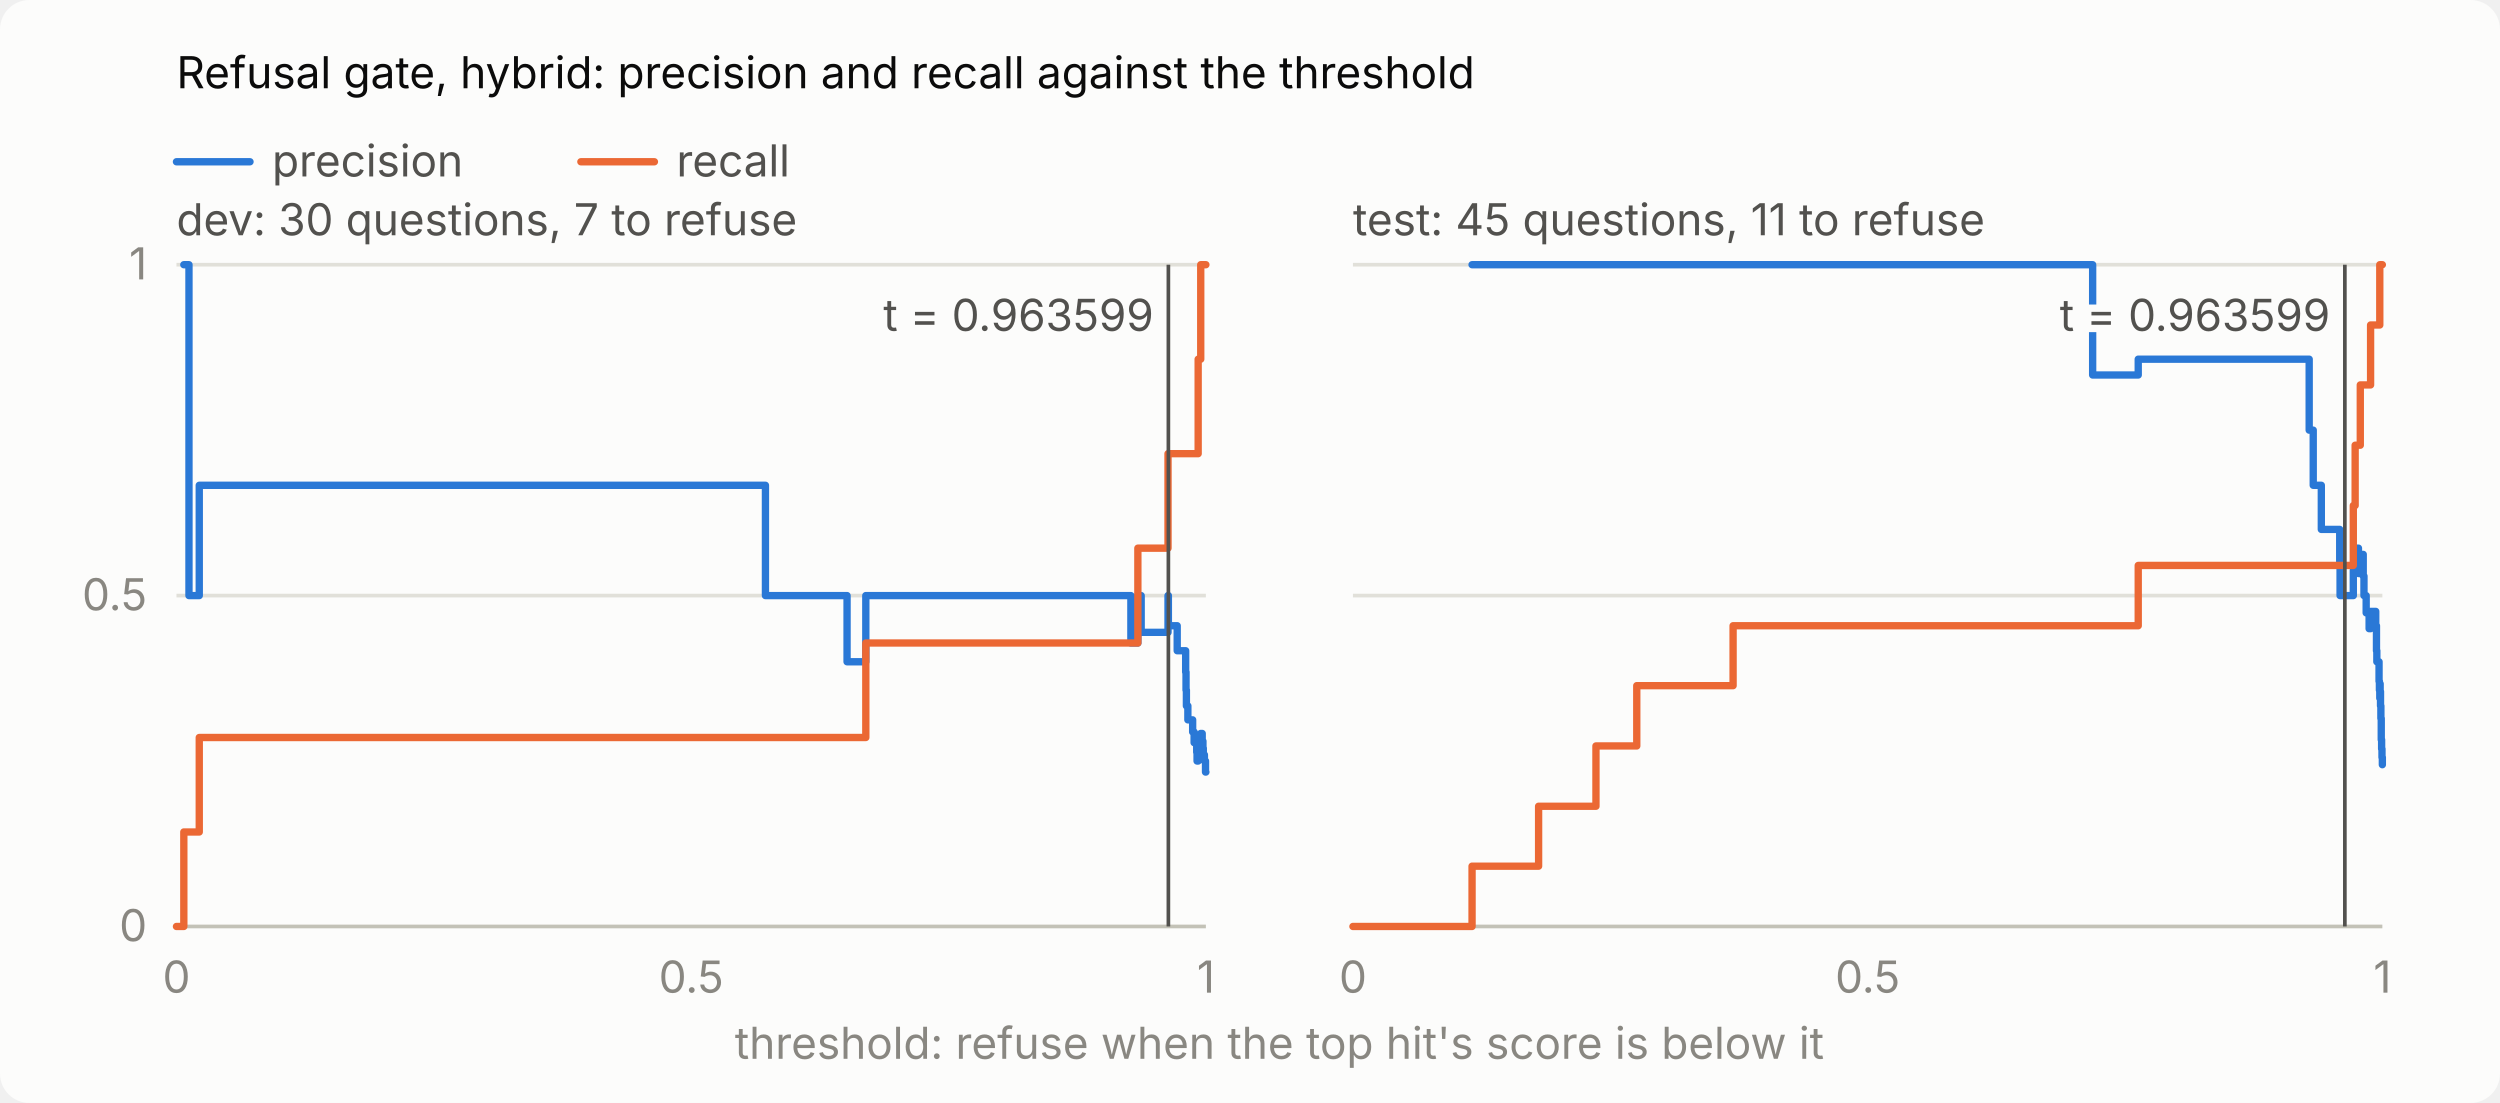
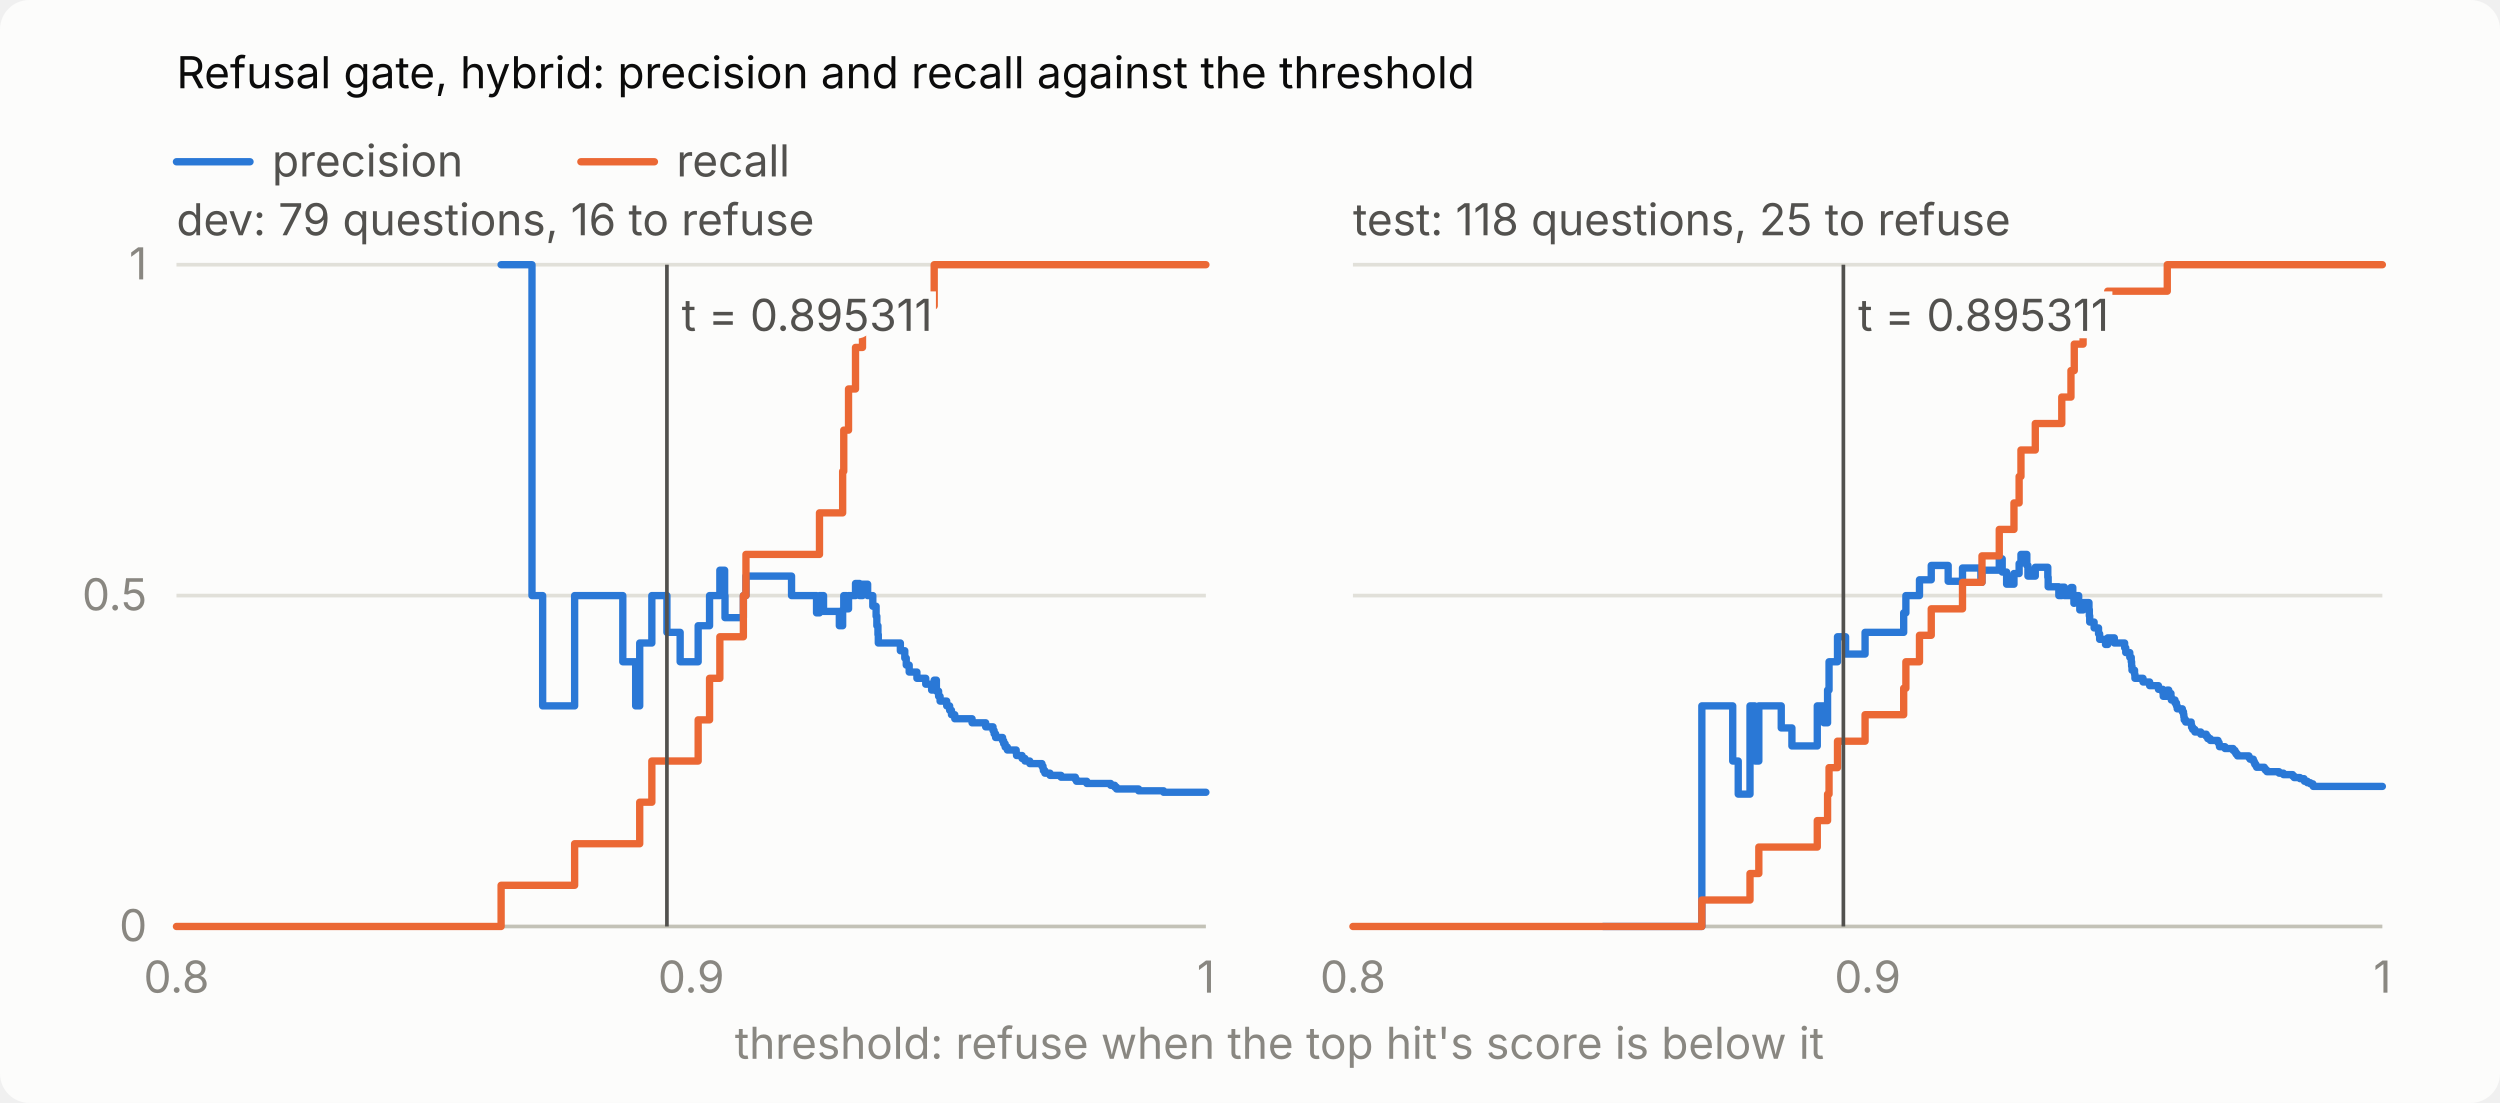
<svg xmlns="http://www.w3.org/2000/svg" viewBox="0 0 680 300" width="680" height="300" role="img" aria-label="Refusal gate, hybrid: precision and recall against the threshold">
  <style>
.surface{fill:#fcfcfb}.ink{fill:#0b0b0b}.ink2{fill:#52514e}.muted{fill:#898781}
.grid{stroke:#e1e0d9}.axis{stroke:#c3c2b7}.rule{stroke:#52514e}
.p{stroke:#2a78d6}.r{stroke:#eb6834}.line{fill:none;stroke-width:2;stroke-linejoin:round;stroke-linecap:round}
.halo{paint-order:stroke;stroke:#fcfcfb;stroke-width:4px}
@media (prefers-color-scheme:dark){.surface{fill:#1a1a19}.ink{fill:#fff}.ink2{fill:#c3c2b7}
.grid{stroke:#2c2c2a}.axis{stroke:#383835}.rule{stroke:#c3c2b7}.p{stroke:#3987e5}.r{stroke:#d95926}
.halo{stroke:#1a1a19}}
text{font:12px system-ui,-apple-system,"Segoe UI",sans-serif}
</style>
  <rect class="surface" width="680" height="300" rx="8" />
  <text class="ink" x="48" y="24" font-weight="600">Refusal gate, hybrid: precision and recall against the threshold</text>
  <path class="line p" d="M48,44H68" />
  <text class="ink2" x="74" y="48">precision</text>
  <path class="line r" d="M158,44H178" />
  <text class="ink2" x="184" y="48">recall</text>
-   <text class="ink2" x="48" y="64">dev: 30 questions, 7 to refuse</text>
+   <text class="ink2" x="48" y="64">dev: 79 questions, 16 to refuse</text>
  <path class="axis" d="M48,252.0H328" />
  <text class="muted" x="40" y="256.0" text-anchor="end">0</text>
  <path class="grid" d="M48,162.0H328" />
  <text class="muted" x="40" y="166.0" text-anchor="end">0.5</text>
  <path class="grid" d="M48,72.0H328" />
  <text class="muted" x="40" y="76.0" text-anchor="end">1</text>
-   <text class="muted" x="48.0" y="270" text-anchor="middle">0</text>
-   <text class="muted" x="188.0" y="270" text-anchor="middle">0.5</text>
+   <text class="muted" x="48.0" y="270" text-anchor="middle">0.8</text>
+   <text class="muted" x="188.0" y="270" text-anchor="middle">0.9</text>
  <text class="muted" x="328.0" y="270" text-anchor="middle">1</text>
-   <path class="line p" d="M50.0,72.0H51.4L51.4,162.0H54.2L54.2,132.0H208.2L208.2,162.0H230.4L230.4,180.0H235.5L235.5,162.0H307.6L307.6,174.9H309.5L309.5,162.0H310.4L310.4,172.0H317.7L317.7,162.0H317.8L317.8,170.2H320.2L320.2,177.0H322.5L322.5,182.8H322.6L322.6,187.7H322.7L322.7,192.0H323.1L323.1,195.8H324.4L324.4,199.1H324.8L324.8,202.0H325.5L325.5,204.6H325.6L325.6,207.0H325.9L325.9,200.6H326.0L326.0,202.9H326.1L326.1,205.0H326.6L326.6,199.5H327.0L327.0,201.6H327.2L327.2,203.5H327.3L327.3,205.3H327.6L327.6,207.0H327.9L327.9,208.6H327.9L327.9,210.0H328.0" />
-   <path class="line r" d="M48.0,252.0H50.0L50.0,226.3H51.4L51.4,226.3H54.2L54.2,200.6H208.2L208.2,200.6H230.4L230.4,200.6H235.5L235.5,174.9H307.6L307.6,174.9H309.5L309.5,149.1H310.4L310.4,149.1H317.7L317.7,123.4H317.8L317.8,123.4H320.2L320.2,123.4H322.5L322.5,123.4H322.6L322.6,123.4H322.7L322.7,123.4H323.1L323.1,123.4H324.4L324.4,123.4H324.8L324.8,123.4H325.5L325.5,123.4H325.6L325.6,123.4H325.9L325.9,97.7H326.0L326.0,97.7H326.1L326.1,97.7H326.6L326.6,72.0H327.0L327.0,72.0H327.2L327.2,72.0H327.3L327.3,72.0H327.6L327.6,72.0H327.9L327.9,72.0H327.9L327.9,72.0H328.0" />
-   <path class="rule" d="M317.8,72V252" />
-   <text class="ink2 halo" x="313.8" y="90" text-anchor="end">t = 0.963599</text>
-   <text class="ink2" x="368" y="64">test: 45 questions, 11 to refuse</text>
+   <path class="line p" d="M136.3,72.0H144.7L144.7,162.0H147.6L147.6,192.0H156.3L156.3,162.0H169.4L169.4,180.0H172.9L172.9,192.0H174.0L174.0,174.9H177.3L177.3,162.0H181.4L181.4,172.0H185.0L185.0,180.0H189.9L189.9,170.2H193.0L193.0,162.0H195.8L195.8,155.1H197.1L197.1,162.0H197.2L197.2,168.0H202.2L202.2,162.0H202.9L202.9,156.7H215.3L215.3,162.0H222.1L222.1,166.7H222.9L222.9,162.0H224.0L224.0,166.3H228.3L228.3,170.2H229.2L229.2,165.9H229.5L229.5,162.0H230.2L230.2,165.6H230.8L230.8,162.0H232.7L232.7,158.7H233.8L233.8,162.0H234.6L234.6,158.9H236.0L236.0,162.0H237.4L237.4,164.9H238.3L238.3,167.6H238.5L238.5,170.2H238.8L238.8,172.6H238.9L238.9,174.9H244.9L244.9,177.0H246.1L246.1,179.0H246.5L246.5,180.9H247.3L247.3,182.8H249.4L249.4,184.5H251.8L251.8,186.1H253.4L253.4,187.7H254.1L254.1,185.0H254.7L254.7,186.5H254.7L254.7,188.0H255.3L255.3,189.4H255.7L255.7,190.7H257.5L257.5,192.0H258.3L258.3,193.2H258.8L258.8,194.4H259.7L259.7,195.5H264.4L264.4,196.6H268.1L268.1,197.7H270.1L270.1,198.7H270.4L270.4,199.6H270.8L270.8,200.6H272.7L272.7,201.5H273.0L273.0,202.3H273.4L273.4,203.2H274.0L274.0,204.0H276.4L276.4,204.8H276.5L276.5,205.5H278.0L278.0,206.3H278.8L278.8,207.0H280.1L280.1,207.7H283.4L283.4,208.4H283.7L283.7,209.0H283.8L283.8,209.6H284.2L284.2,210.3H285.6L285.6,210.9H288.6L288.6,211.4H292.5L292.5,212.0H292.8L292.8,212.5H295.6L295.6,213.1H302.1L302.1,213.6H303.2L303.2,214.1H303.7L303.7,214.6H309.7L309.7,215.1H316.5L316.5,215.5H328.0" />
+   <path class="line r" d="M48.0,252.0H136.3L136.3,240.8H144.7L144.7,240.8H147.6L147.6,240.8H156.3L156.3,229.5H169.4L169.4,229.5H172.9L172.9,229.5H174.0L174.0,218.2H177.3L177.3,207.0H181.4L181.4,207.0H185.0L185.0,207.0H189.9L189.9,195.8H193.0L193.0,184.5H195.8L195.8,173.2H197.1L197.1,173.2H197.2L197.2,173.2H202.2L202.2,162.0H202.9L202.9,150.8H215.3L215.3,150.8H222.1L222.1,150.8H222.9L222.9,139.5H224.0L224.0,139.5H228.3L228.3,139.5H229.2L229.2,128.2H229.5L229.5,117.0H230.2L230.2,117.0H230.8L230.8,105.8H232.7L232.7,94.5H233.8L233.8,94.5H234.6L234.6,83.2H236.0L236.0,83.2H237.4L237.4,83.2H238.3L238.3,83.2H238.5L238.5,83.2H238.8L238.8,83.2H238.9L238.9,83.2H244.9L244.9,83.2H246.1L246.1,83.2H246.5L246.5,83.2H247.3L247.3,83.2H249.4L249.4,83.2H251.8L251.8,83.2H253.4L253.4,83.2H254.1L254.1,72.0H254.7L254.7,72.0H254.7L254.7,72.0H255.3L255.3,72.0H255.7L255.7,72.0H257.5L257.5,72.0H258.3L258.3,72.0H258.8L258.8,72.0H259.7L259.7,72.0H264.4L264.4,72.0H268.1L268.1,72.0H270.1L270.1,72.0H270.4L270.4,72.0H270.8L270.8,72.0H272.7L272.7,72.0H273.0L273.0,72.0H273.4L273.4,72.0H274.0L274.0,72.0H276.4L276.4,72.0H276.5L276.5,72.0H278.0L278.0,72.0H278.8L278.8,72.0H280.1L280.1,72.0H283.4L283.4,72.0H283.7L283.7,72.0H283.8L283.8,72.0H284.2L284.2,72.0H285.6L285.6,72.0H288.6L288.6,72.0H292.5L292.5,72.0H292.8L292.8,72.0H295.6L295.6,72.0H302.1L302.1,72.0H303.2L303.2,72.0H303.7L303.7,72.0H309.7L309.7,72.0H316.5L316.5,72.0H328.0" />
+   <path class="rule" d="M181.4,72V252" />
+   <text class="ink2 halo" x="185.4" y="90" text-anchor="start">t = 0.895311</text>
+   <text class="ink2" x="368" y="64">test: 118 questions, 25 to refuse</text>
  <path class="axis" d="M368,252.0H648" />
  <path class="grid" d="M368,162.0H648" />
  <path class="grid" d="M368,72.0H648" />
-   <text class="muted" x="368.0" y="270" text-anchor="middle">0</text>
-   <text class="muted" x="508.0" y="270" text-anchor="middle">0.5</text>
+   <text class="muted" x="368.0" y="270" text-anchor="middle">0.8</text>
+   <text class="muted" x="508.0" y="270" text-anchor="middle">0.9</text>
  <text class="muted" x="648.0" y="270" text-anchor="middle">1</text>
-   <path class="line p" d="M400.4,72.0H418.5L418.5,72.0H434.1L434.1,72.0H445.2L445.2,72.0H471.4L471.4,72.0H569.2L569.2,102.0H581.6L581.6,97.7H628.1L628.1,117.0H629.2L629.2,132.0H631.4L631.4,144.0H636.4L636.4,153.8H636.5L636.5,162.0H640.1L640.1,155.1H640.6L640.6,149.1H641.5L641.5,156.0H642.0L642.0,150.8H642.8L642.8,156.7H643.0L643.0,162.0H643.6L643.6,166.7H644.4L644.4,171.0H644.8L644.8,166.3H646.2L646.2,170.2H646.4L646.4,173.7H646.4L646.4,177.0H646.5L646.5,180.0H647.1L647.1,182.8H647.1L647.1,185.3H647.2L647.2,187.7H647.3L647.3,189.9H647.3L647.3,186.0H647.4L647.4,188.1H647.5L647.5,190.1H647.5L647.5,192.0H647.6L647.6,193.8H647.6L647.6,195.4H647.7L647.7,197.0H647.7L647.7,198.5H647.7L647.7,199.9H647.7L647.7,201.2H647.8L647.8,202.5H647.8L647.8,203.7H647.9L647.9,204.9H647.9L647.9,206.0H648.0L648.0,207.0H648.0L648.0,208.0H648.0" />
-   <path class="line r" d="M368.0,252.0H400.4L400.4,235.6H418.5L418.5,219.3H434.1L434.1,202.9H445.2L445.2,186.5H471.4L471.4,170.2H569.2L569.2,170.2H581.6L581.6,153.8H628.1L628.1,153.8H629.2L629.2,153.8H631.4L631.4,153.8H636.4L636.4,153.8H636.5L636.5,153.8H640.1L640.1,137.5H640.6L640.6,121.1H641.5L641.5,121.1H642.0L642.0,104.7H642.8L642.8,104.7H643.0L643.0,104.7H643.6L643.6,104.7H644.4L644.4,104.7H644.8L644.8,88.4H646.2L646.2,88.4H646.4L646.4,88.4H646.4L646.4,88.4H646.5L646.5,88.4H647.1L647.1,88.4H647.1L647.1,88.4H647.2L647.2,88.4H647.3L647.3,88.4H647.3L647.3,72.0H647.4L647.4,72.0H647.5L647.5,72.0H647.5L647.5,72.0H647.6L647.6,72.0H647.6L647.6,72.0H647.7L647.7,72.0H647.7L647.7,72.0H647.7L647.7,72.0H647.7L647.7,72.0H647.8L647.8,72.0H647.8L647.8,72.0H647.9L647.9,72.0H647.9L647.9,72.0H648.0L648.0,72.0H648.0L648.0,72.0H648.0" />
-   <path class="rule" d="M637.8,72V252" />
-   <text class="ink2 halo" x="633.8" y="90" text-anchor="end">t = 0.963599</text>
+   <path class="line p" d="M436.1,252.0H461.4L461.4,252.0H462.9L462.9,192.0H471.3L471.3,207.0H472.8L472.8,216.0H476.0L476.0,192.0H477.3L477.3,200.6H477.4L477.4,207.0H478.4L478.4,192.0H484.5L484.5,198.0H487.4L487.4,202.9H494.3L494.3,192.0H496.1L496.1,196.6H497.1L497.1,187.7H497.5L497.5,180.0H499.8L499.8,173.2H502.0L502.0,177.9H507.3L507.3,172.0H517.8L517.8,166.7H518.4L518.4,162.0H522.1L522.1,157.7H525.3L525.3,153.8H529.9L529.9,158.1H533.8L533.8,154.5H538.8L538.8,158.4H539.1L539.1,155.1H543.8L543.8,152.0H544.6L544.6,155.6H545.8L545.8,158.9H547.8L547.8,156.0H549.2L549.2,153.3H549.7L549.7,150.8H551.3L551.3,153.8H551.6L551.6,156.7H553.6L553.6,154.3H557.0L557.0,157.0H557.1L557.1,159.6H560.0L560.0,162.0H560.8L560.8,159.7H561.5L561.5,162.0H563.3L563.3,159.8H563.8L563.8,162.0H564.1L564.1,164.1H564.2L564.2,162.0H565.4L565.4,164.0H565.7L565.7,165.9H566.6L566.6,163.9H568.2L568.2,165.8H568.3L568.3,167.5H568.4L568.4,169.2H569.6L569.6,170.8H570.8L570.8,172.4H571.1L571.1,173.9H572.7L572.7,175.3H573.3L573.3,173.5H575.1L575.1,174.9H577.9L577.9,176.2H578.2L578.2,177.5H579.3L579.3,178.8H579.7L579.7,180.0H579.8L579.8,181.2H579.9L579.9,182.3H580.6L580.6,183.4H580.7L580.7,184.5H582.9L582.9,185.5H584.7L584.7,186.5H587.1L587.1,187.5H588.3L588.3,188.5H588.4L588.4,189.4H589.5L589.5,187.7H589.9L589.9,188.6H590.5L590.5,189.5H590.6L590.6,190.4H591.6L591.6,191.2H592.0L592.0,192.0H592.2L592.2,192.8H593.6L593.6,193.6H593.9L593.9,194.3H594.0L594.0,195.0H594.1L594.1,195.8H594.5L594.5,196.4H596.0L596.0,197.1H596.1L596.1,197.8H596.4L596.4,198.4H597.0L597.0,199.1H598.6L598.6,199.7H600.1L600.1,200.3H600.5L600.5,200.9H601.2L601.2,201.4H603.3L603.3,202.0H603.6L603.6,202.5H603.7L603.7,203.1H605.2L605.2,203.6H607.4L607.4,204.1H607.9L607.9,204.6H608.2L608.2,205.1H608.6L608.6,205.6H611.7L611.7,206.1H612.0L612.0,206.5H612.9L612.9,207.0H613.1L613.1,207.4H613.3L613.3,207.9H613.6L613.6,208.3H613.8L613.8,208.7H615.9L615.9,209.1H616.2L616.2,209.5H616.6L616.6,209.9H619.9L619.9,210.3H621.1L621.1,210.7H623.6L623.6,211.1H624.0L624.0,211.5H625.6L625.6,211.8H626.7L626.7,212.2H626.8L626.8,212.5H627.6L627.6,212.9H628.4L628.4,213.2H629.1L629.1,213.5H629.2L629.2,213.9H648.0" />
+   <path class="line r" d="M368.0,252.0H436.1L436.1,252.0H461.4L461.4,252.0H462.9L462.9,244.8H471.3L471.3,244.8H472.8L472.8,244.8H476.0L476.0,237.6H477.3L477.3,237.6H477.4L477.4,237.6H478.4L478.4,230.4H484.5L484.5,230.4H487.4L487.4,230.4H494.3L494.3,223.2H496.1L496.1,223.2H497.1L497.1,216.0H497.5L497.5,208.8H499.8L499.8,201.6H502.0L502.0,201.6H507.3L507.3,194.4H517.8L517.8,187.2H518.4L518.4,180.0H522.1L522.1,172.8H525.3L525.3,165.6H529.9L529.9,165.6H533.8L533.8,158.4H538.8L538.8,158.4H539.1L539.1,151.2H543.8L543.8,144.0H544.6L544.6,144.0H545.8L545.8,144.0H547.8L547.8,136.8H549.2L549.2,129.6H549.7L549.7,122.4H551.3L551.3,122.4H551.6L551.6,122.4H553.6L553.6,115.2H557.0L557.0,115.2H557.1L557.1,115.2H560.0L560.0,115.2H560.8L560.8,108.0H561.5L561.5,108.0H563.3L563.3,100.8H563.8L563.8,100.8H564.1L564.1,100.8H564.2L564.2,93.6H565.4L565.4,93.6H565.7L565.7,93.6H566.6L566.6,86.4H568.2L568.2,86.4H568.3L568.3,86.4H568.4L568.4,86.4H569.6L569.6,86.4H570.8L570.8,86.4H571.1L571.1,86.4H572.7L572.7,86.4H573.3L573.3,79.2H575.1L575.1,79.2H577.9L577.9,79.2H578.2L578.2,79.2H579.3L579.3,79.2H579.7L579.7,79.2H579.8L579.8,79.2H579.9L579.9,79.2H580.6L580.6,79.2H580.7L580.7,79.2H582.9L582.9,79.2H584.7L584.7,79.2H587.1L587.1,79.2H588.3L588.3,79.2H588.4L588.4,79.2H589.5L589.5,72.0H589.9L589.9,72.0H590.5L590.5,72.0H590.6L590.6,72.0H591.6L591.6,72.0H592.0L592.0,72.0H592.2L592.2,72.0H593.6L593.6,72.0H593.9L593.9,72.0H594.0L594.0,72.0H594.1L594.1,72.0H594.5L594.5,72.0H596.0L596.0,72.0H596.1L596.1,72.0H596.4L596.4,72.0H597.0L597.0,72.0H598.6L598.6,72.0H600.1L600.1,72.0H600.5L600.5,72.0H601.2L601.2,72.0H603.3L603.3,72.0H603.6L603.6,72.0H603.7L603.7,72.0H605.2L605.2,72.0H607.4L607.4,72.0H607.9L607.9,72.0H608.2L608.2,72.0H608.6L608.6,72.0H611.7L611.7,72.0H612.0L612.0,72.0H612.9L612.9,72.0H613.1L613.1,72.0H613.3L613.3,72.0H613.6L613.6,72.0H613.8L613.8,72.0H615.9L615.9,72.0H616.2L616.2,72.0H616.6L616.6,72.0H619.9L619.9,72.0H621.1L621.1,72.0H623.6L623.6,72.0H624.0L624.0,72.0H625.6L625.6,72.0H626.7L626.7,72.0H626.8L626.8,72.0H627.6L627.6,72.0H628.4L628.4,72.0H629.1L629.1,72.0H629.2L629.2,72.0H648.0" />
+   <path class="rule" d="M501.4,72V252" />
+   <text class="ink2 halo" x="505.4" y="90" text-anchor="start">t = 0.895311</text>
  <text class="muted" x="348" y="288" text-anchor="middle">threshold: refuse when the top hit's score is below it</text>
</svg>
